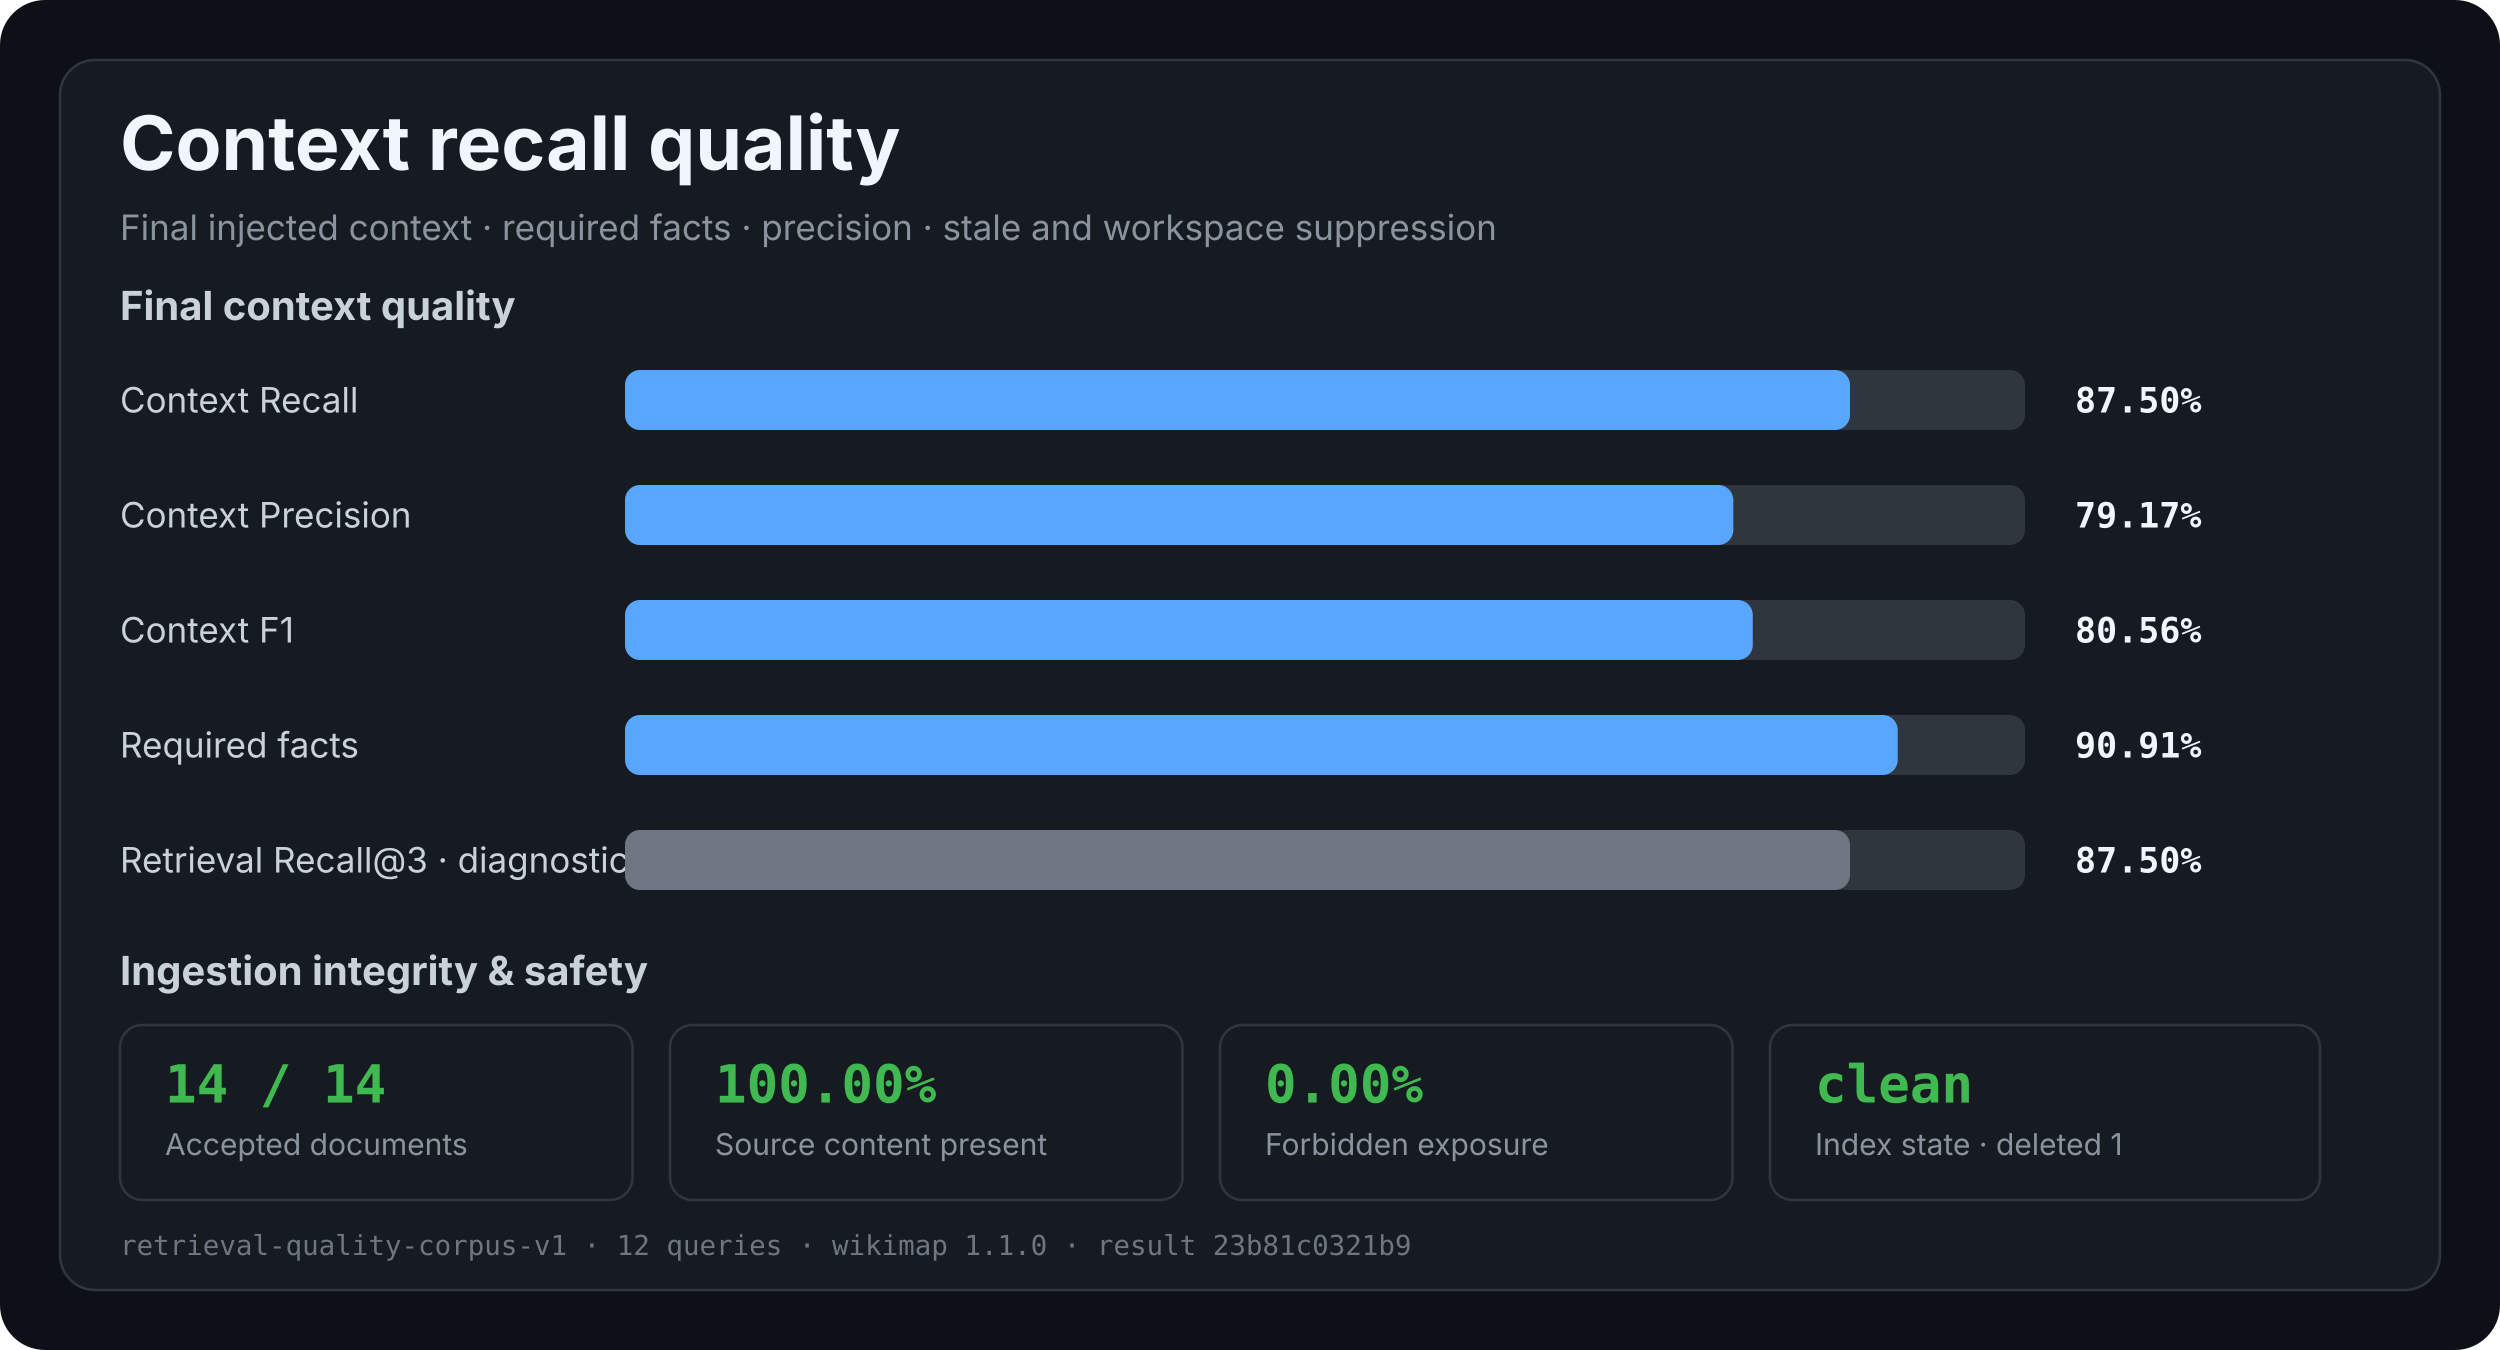
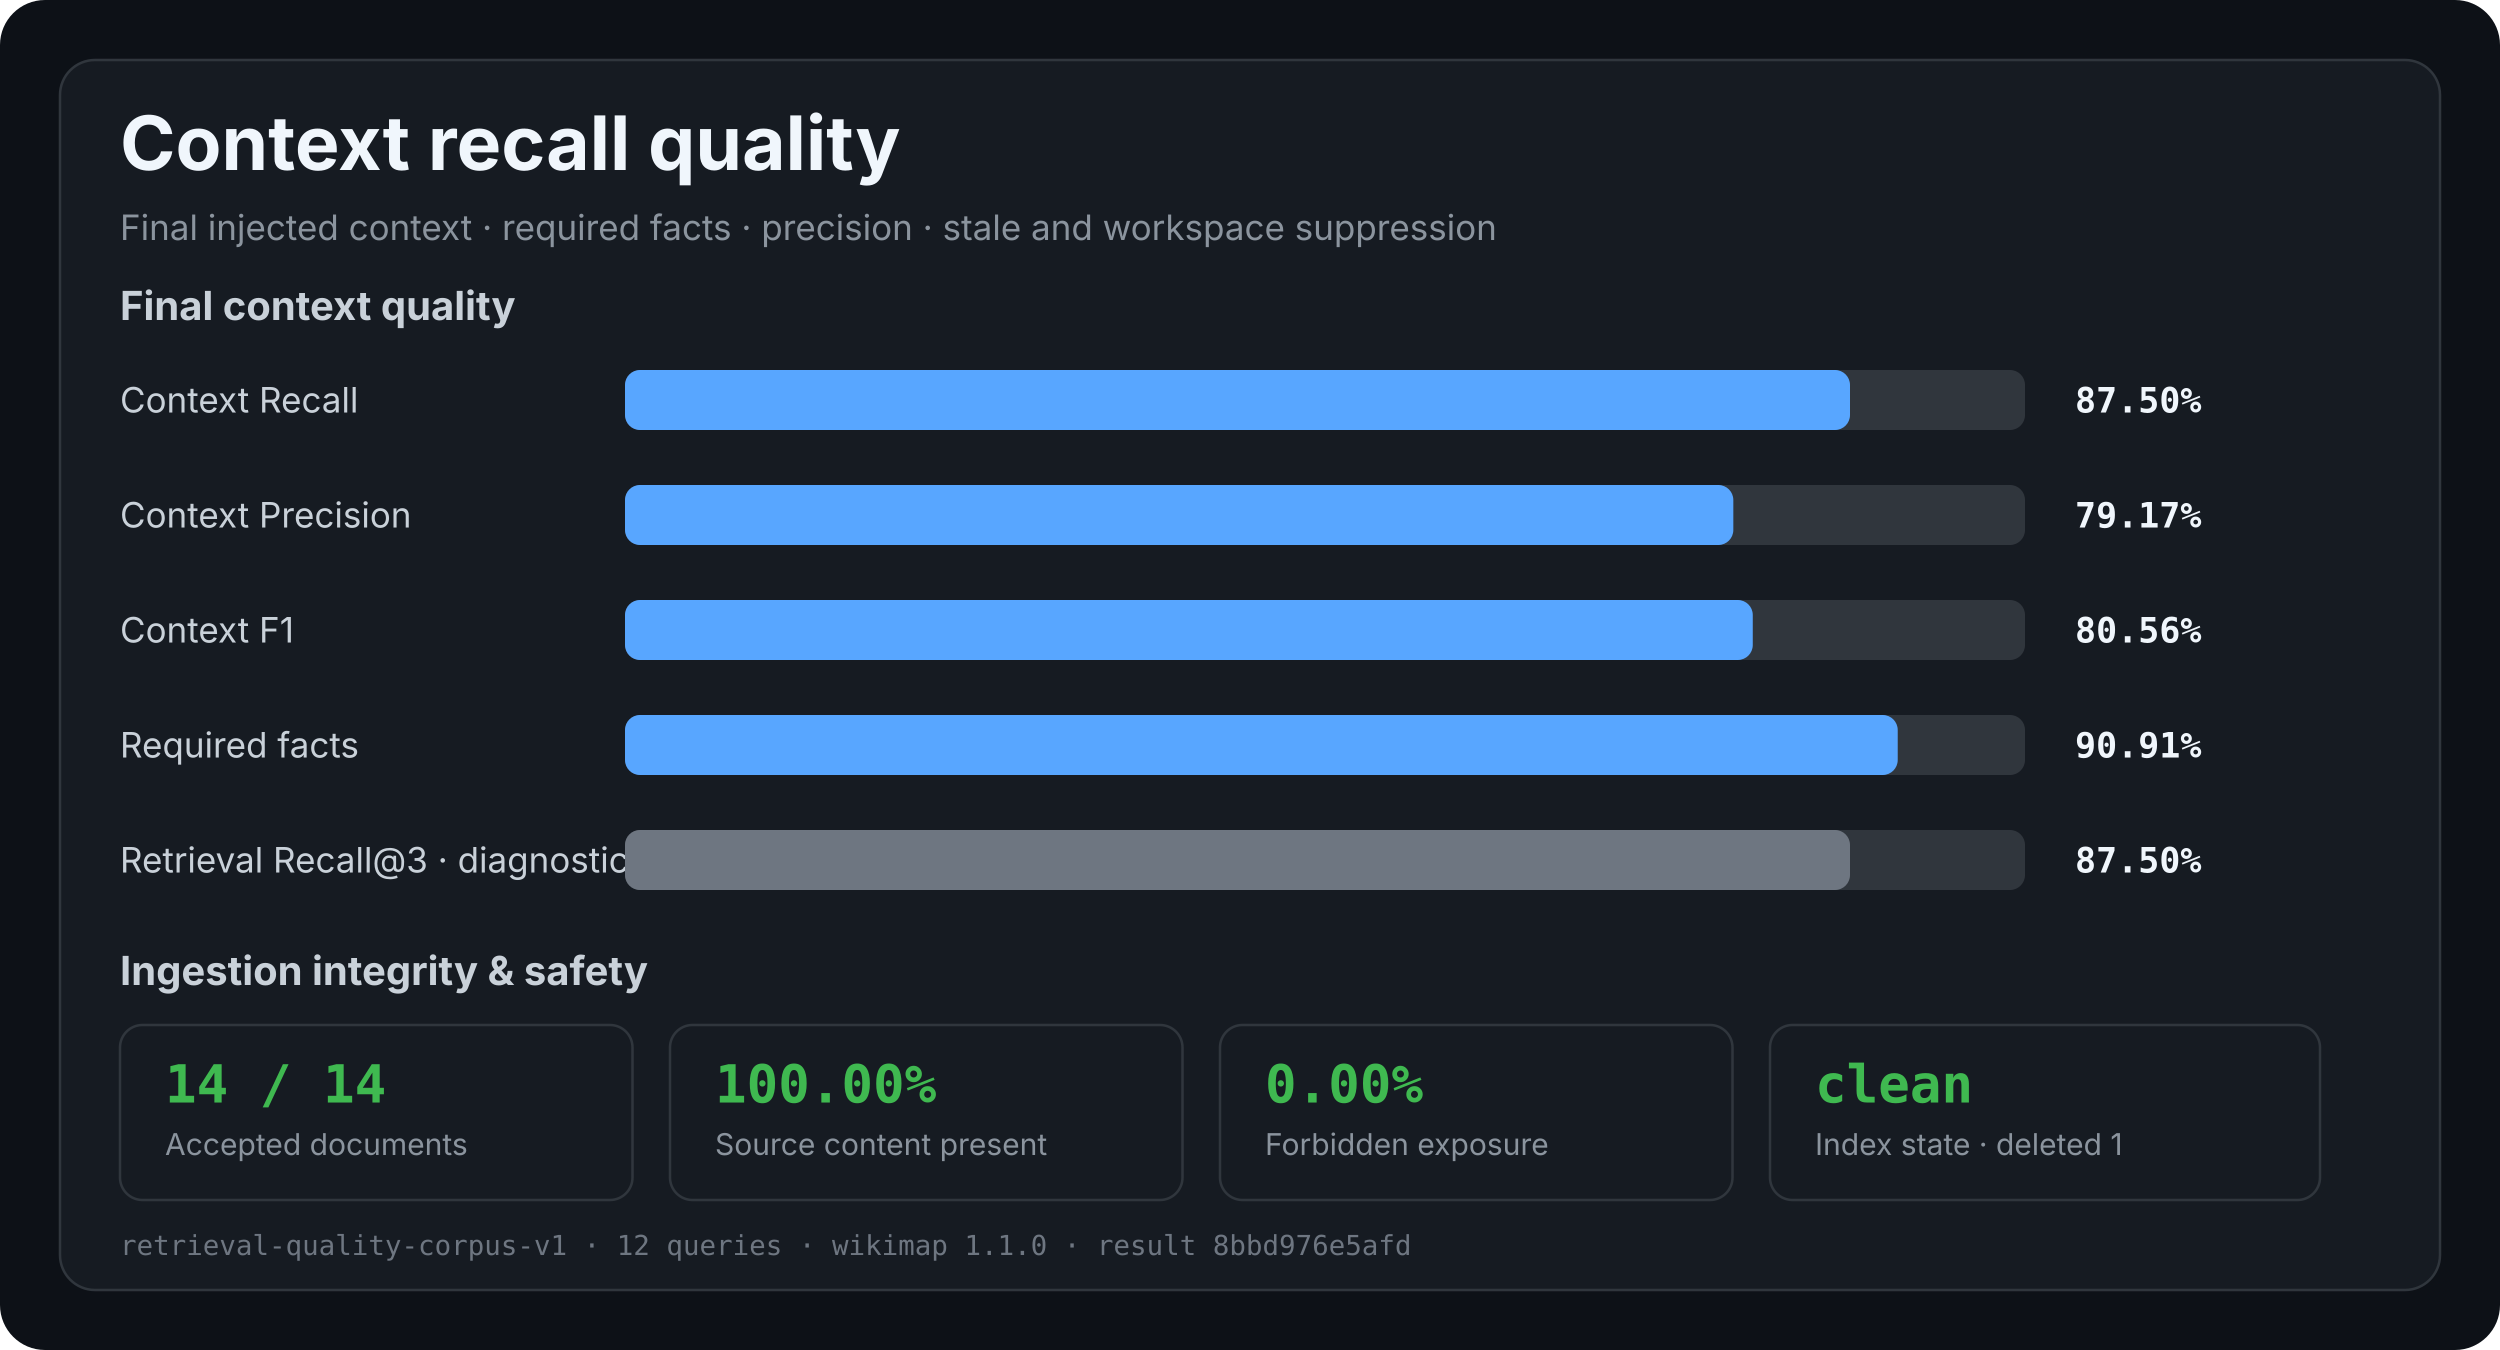
<svg xmlns="http://www.w3.org/2000/svg" width="1000" height="540" viewBox="0 0 1000 540" role="img" aria-labelledby="title desc">
  <style>
  .bg { fill: #0d1117; }
  .panel { fill: #161b22; stroke: #30363d; stroke-width: 1; }
  .title { fill: #f0f6fc; font: 700 30px -apple-system,BlinkMacSystemFont,"Segoe UI",sans-serif; }
  .subtitle { fill: #8b949e; font: 14px -apple-system,BlinkMacSystemFont,"Segoe UI",sans-serif; }
  .section { fill: #c9d1d9; font: 700 16px -apple-system,BlinkMacSystemFont,"Segoe UI",sans-serif; }
  .label { fill: #c9d1d9; font: 14px -apple-system,BlinkMacSystemFont,"Segoe UI",sans-serif; }
  .value { fill: #f0f6fc; font: 700 14px ui-monospace,SFMono-Regular,Consolas,monospace; }
  .track { fill: #30363d; }
  .bar { fill: #58a6ff; }
  .diagnostic-bar { fill: #6e7681; }
  .card-value { fill: #3fb950; font: 700 21px ui-monospace,SFMono-Regular,Consolas,monospace; }
  .card-label { fill: #8b949e; font: 12px -apple-system,BlinkMacSystemFont,"Segoe UI",sans-serif; }
  .footer { fill: #6e7681; font: 11px ui-monospace,SFMono-Regular,Consolas,monospace; }
</style>
  <rect width="1000" height="540" rx="18" class="bg" />
  <rect x="24" y="24" width="952" height="492" rx="14" class="panel" />
  <text x="48" y="68" class="title">Context recall quality</text>
  <text x="48" y="96" class="subtitle">Final injected context · required facts · precision · stale and workspace suppression</text>
  <text x="48" y="128" class="section">Final context quality</text>
  <text x="48" y="165" class="label">Context Recall</text>
  <rect x="250" y="148" width="560" height="24" rx="6" class="track" />
  <rect x="250" y="148" width="490.00" height="24" rx="6" class="bar" />
  <text x="830" y="165" class="value">87.50%</text>
  <text x="48" y="211" class="label">Context Precision</text>
  <rect x="250" y="194" width="560" height="24" rx="6" class="track" />
  <rect x="250" y="194" width="443.33" height="24" rx="6" class="bar" />
  <text x="830" y="211" class="value">79.17%</text>
  <text x="48" y="257" class="label">Context F1</text>
  <rect x="250" y="240" width="560" height="24" rx="6" class="track" />
  <rect x="250" y="240" width="451.11" height="24" rx="6" class="bar" />
  <text x="830" y="257" class="value">80.56%</text>
  <text x="48" y="303" class="label">Required facts</text>
  <rect x="250" y="286" width="560" height="24" rx="6" class="track" />
  <rect x="250" y="286" width="509.09" height="24" rx="6" class="bar" />
  <text x="830" y="303" class="value">90.91%</text>
  <text x="48" y="349" class="label">Retrieval Recall@3 · diagnostic</text>
  <rect x="250" y="332" width="560" height="24" rx="6" class="track" />
  <rect x="250" y="332" width="490.00" height="24" rx="6" class="diagnostic-bar" />
  <text x="830" y="349" class="value">87.50%</text>
  <text x="48" y="394" class="section">Ingestion integrity &amp; safety</text>
  <rect x="48" y="410" width="205" height="70" rx="9" class="panel" />
  <text x="66" y="441" class="card-value">14 / 14</text>
  <text x="66" y="462" class="card-label">Accepted documents</text>
  <rect x="268" y="410" width="205" height="70" rx="9" class="panel" />
  <text x="286" y="441" class="card-value">100.00%</text>
  <text x="286" y="462" class="card-label">Source content present</text>
  <rect x="488" y="410" width="205" height="70" rx="9" class="panel" />
  <text x="506" y="441" class="card-value">0.00%</text>
  <text x="506" y="462" class="card-label">Forbidden exposure</text>
  <rect x="708" y="410" width="220" height="70" rx="9" class="panel" />
  <text x="726" y="441" class="card-value">clean</text>
  <text x="726" y="462" class="card-label">Index state · deleted 1</text>
-   <text x="48" y="502" class="footer">retrieval-quality-corpus-v1 · 12 queries · wikimap 1.1.0 · result 23b81c0321b9</text>
+   <text x="48" y="502" class="footer">retrieval-quality-corpus-v1 · 12 queries · wikimap 1.1.0 · result 8bbd976e5afd</text>
</svg>
